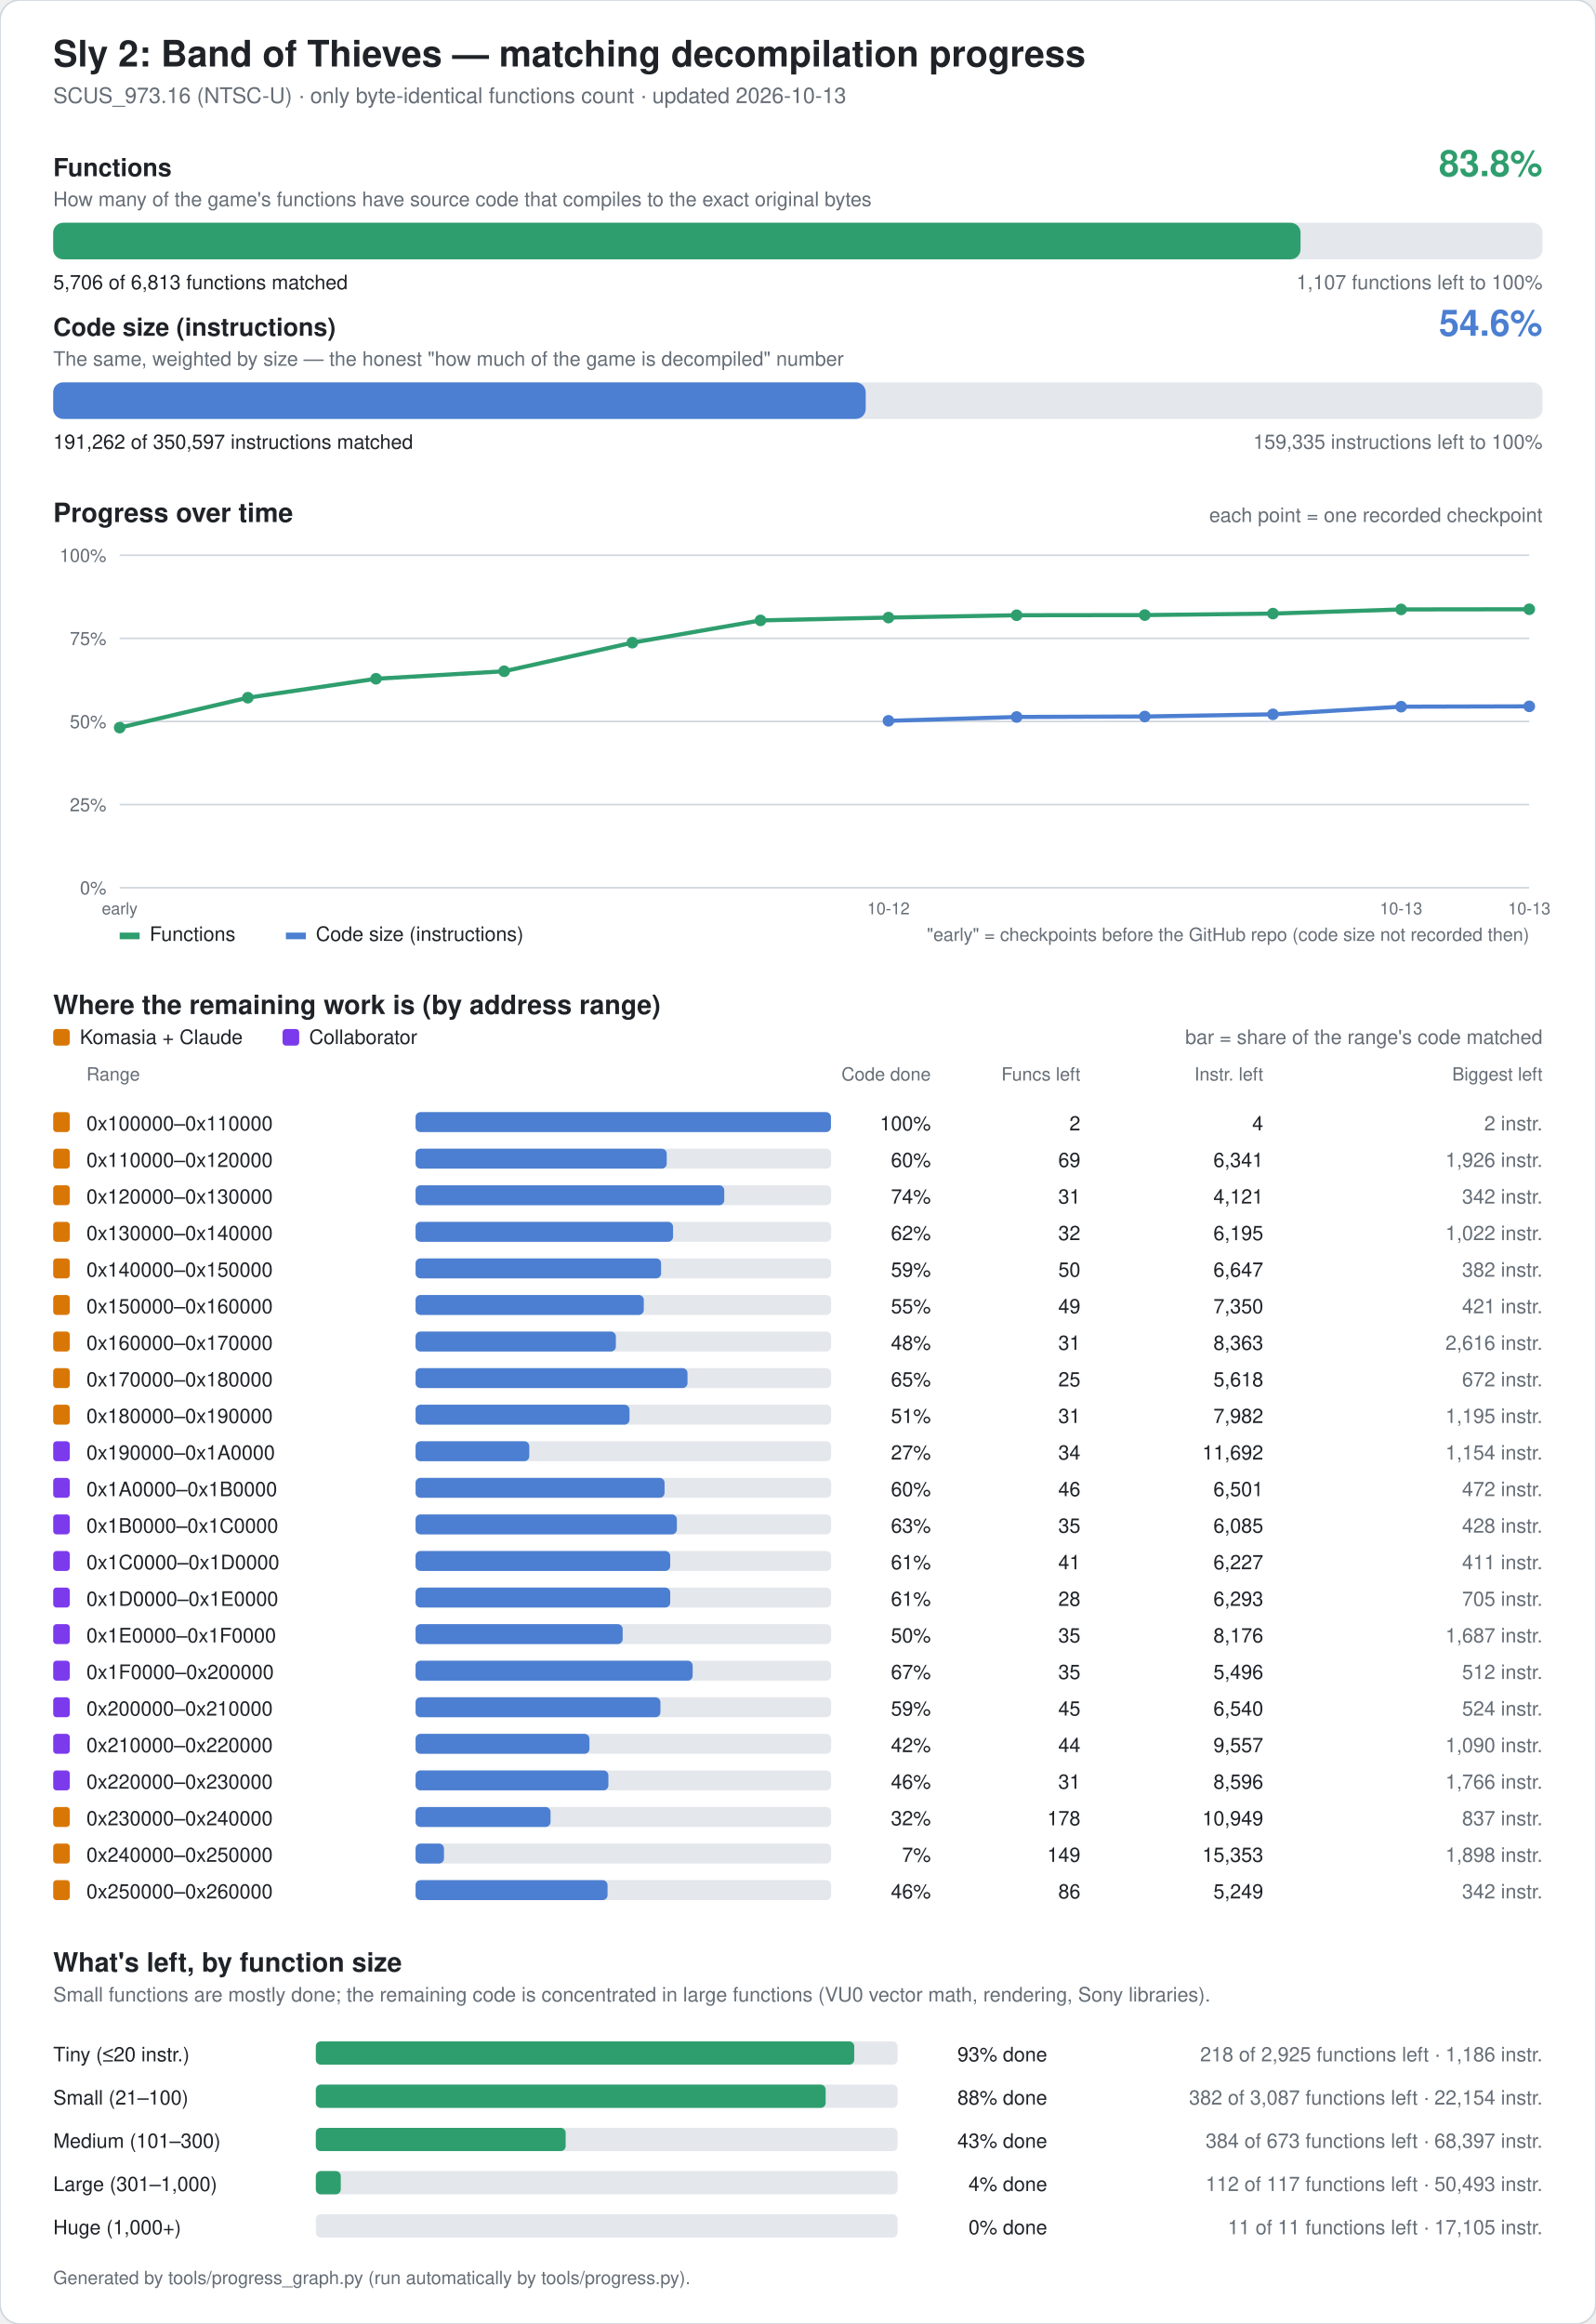
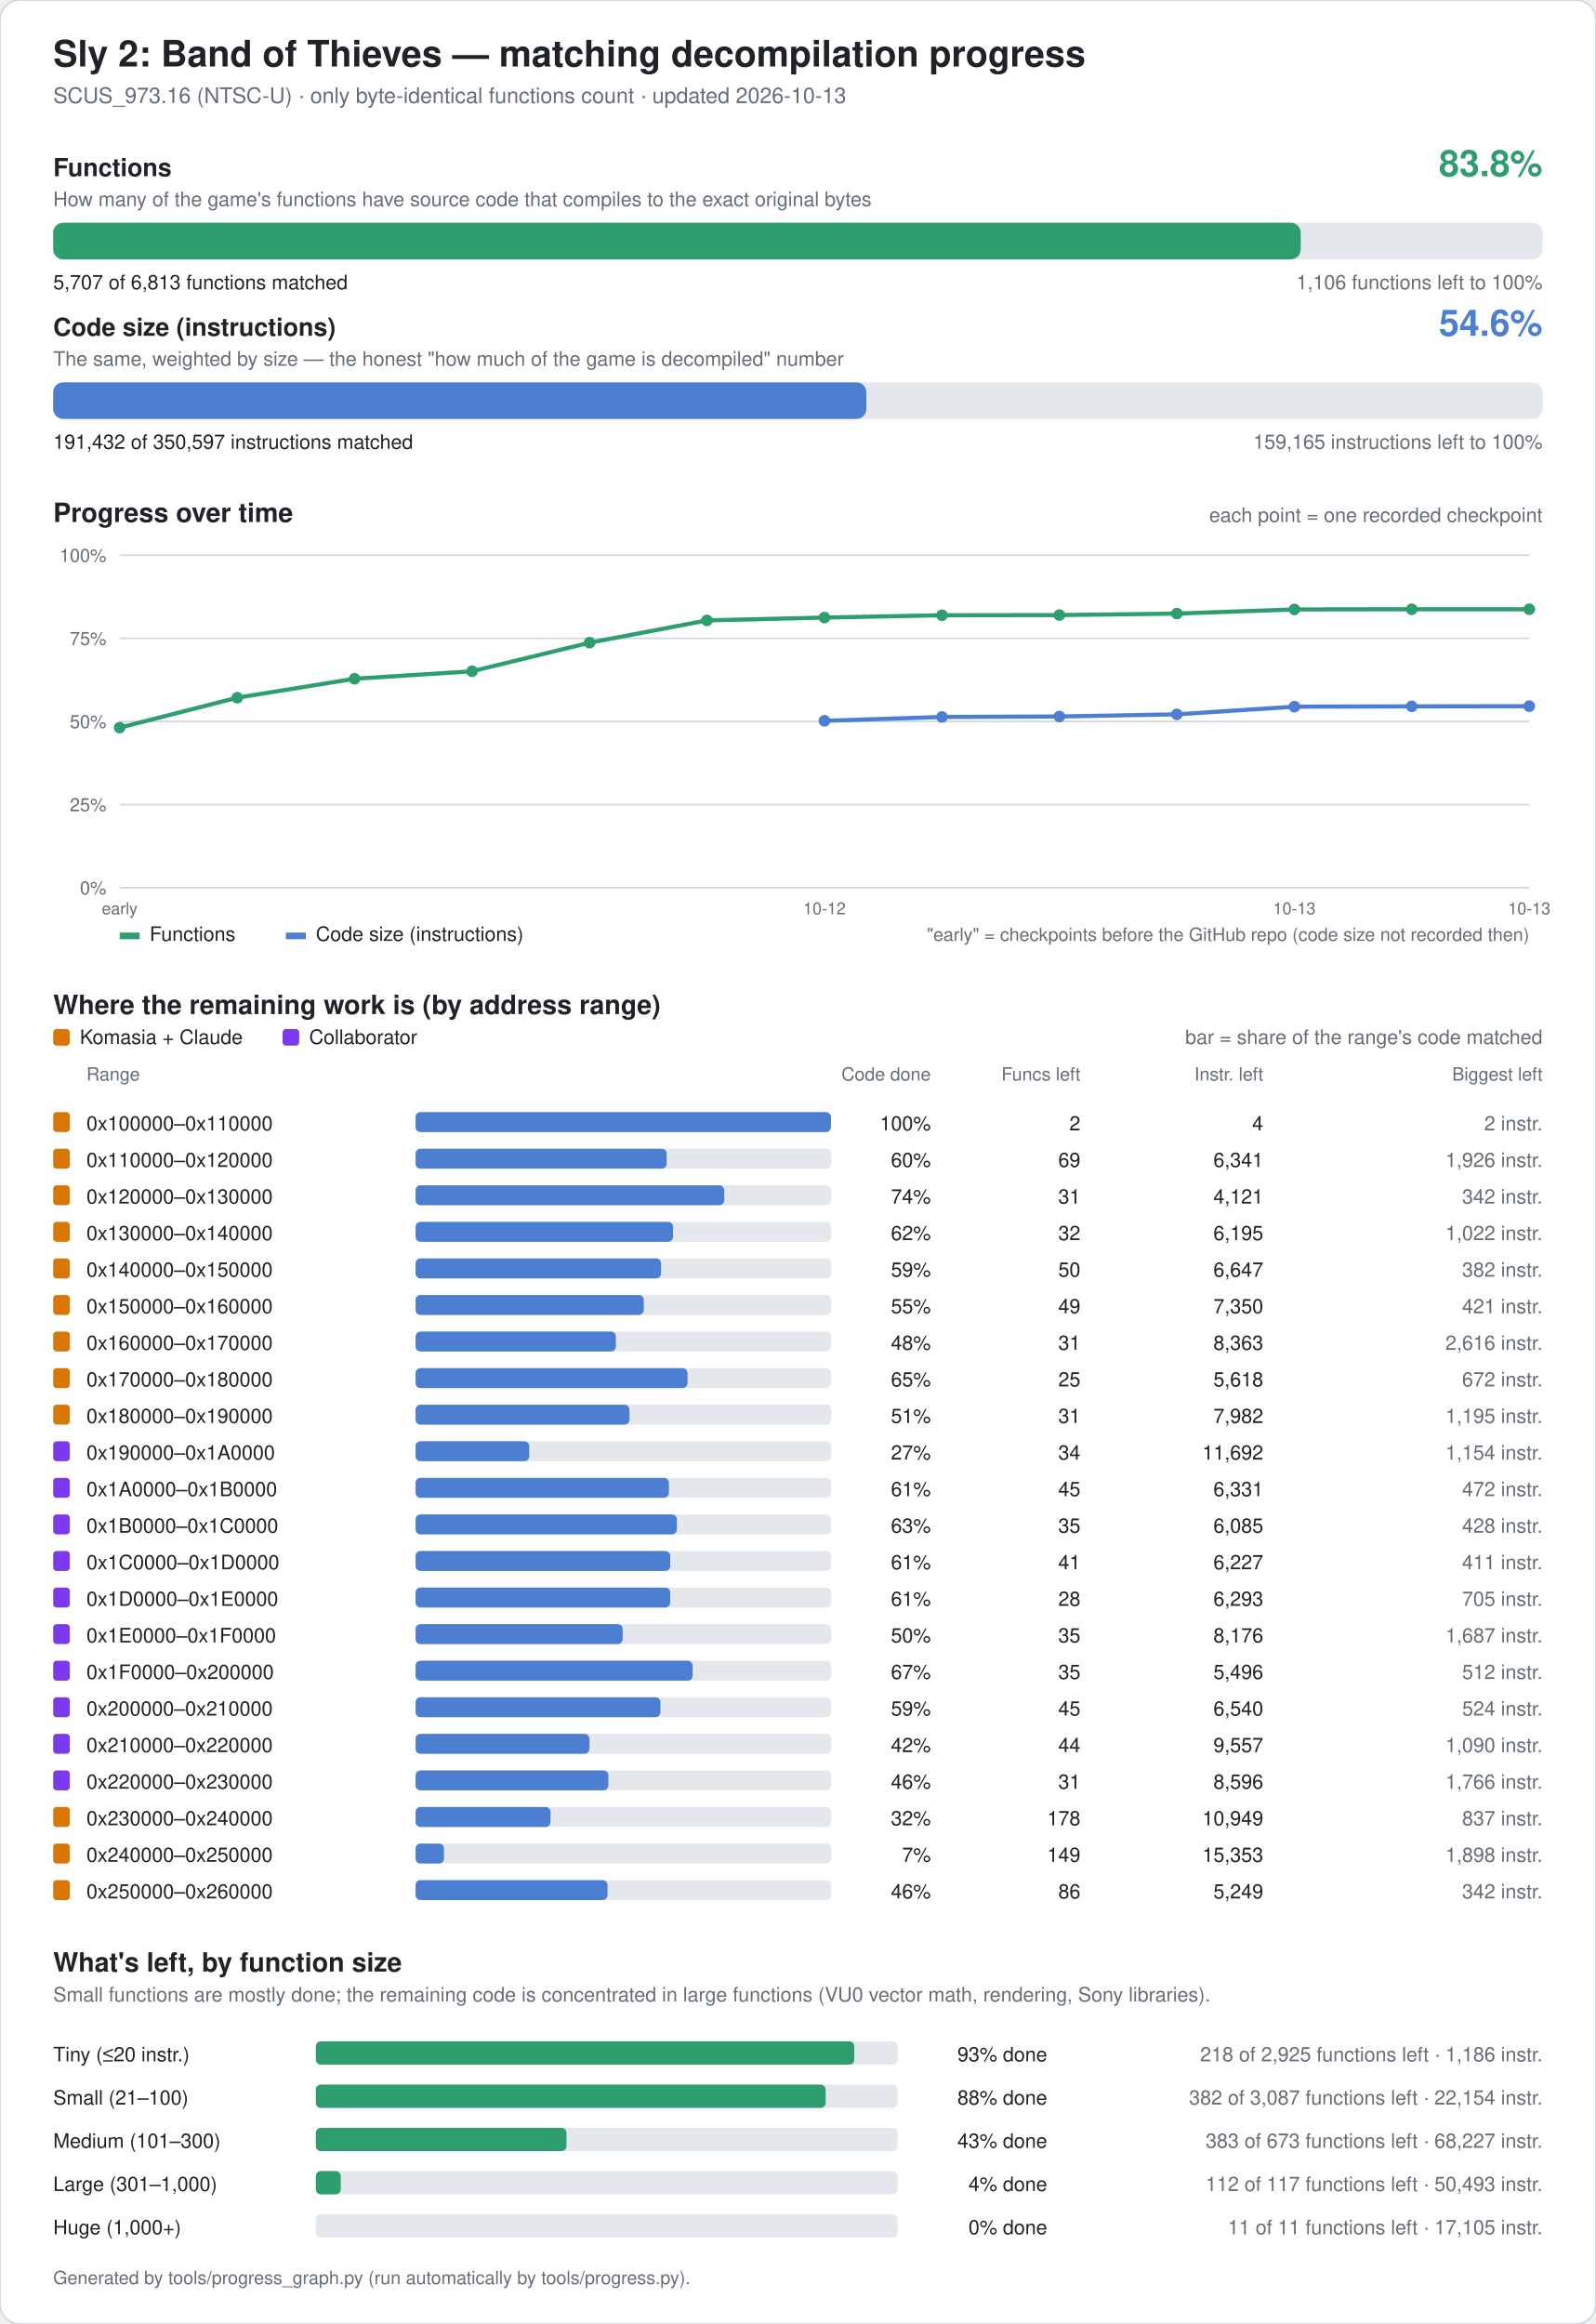
<svg xmlns="http://www.w3.org/2000/svg" width="960" height="1398" viewBox="0 0 960 1398" font-family="-apple-system,BlinkMacSystemFont,Segoe UI,Helvetica,Arial,sans-serif">
  <rect width="960" height="1398" rx="12" fill="#ffffff" stroke="#d0d7de" />
  <text x="32.0" y="40.0" font-size="22" fill="#1f2328" text-anchor="start" font-weight="bold">Sly 2: Band of Thieves — matching decompilation progress</text>
  <text x="32.0" y="62.0" font-size="13" fill="#656d76" text-anchor="start" font-weight="normal">SCUS_973.16 (NTSC-U) · only byte-identical functions count · updated 2026-10-13</text>
  <text x="32.0" y="106.0" font-size="15" fill="#1f2328" text-anchor="start" font-weight="bold">Functions</text>
  <text x="928.0" y="106.0" font-size="22" fill="#2f9e6e" text-anchor="end" font-weight="bold">83.8%</text>
  <text x="32.0" y="124.0" font-size="12" fill="#656d76" text-anchor="start" font-weight="normal">How many of the game's functions have source code that compiles to the exact original bytes</text>
  <rect x="32" y="134" width="896" height="22" rx="6" fill="#e4e7ec" />
-   <rect x="32" y="134" width="750.4" height="22" rx="6" fill="#2f9e6e" />
-   <text x="32.0" y="174.0" font-size="12" fill="#1f2328" text-anchor="start" font-weight="normal">5,706 of 6,813 functions matched</text>
-   <text x="928.0" y="174.0" font-size="12" fill="#656d76" text-anchor="end" font-weight="normal">1,107 functions left to 100%</text>
+   <rect x="32" y="134" width="750.5" height="22" rx="6" fill="#2f9e6e" />
+   <text x="32.0" y="174.0" font-size="12" fill="#1f2328" text-anchor="start" font-weight="normal">5,707 of 6,813 functions matched</text>
+   <text x="928.0" y="174.0" font-size="12" fill="#656d76" text-anchor="end" font-weight="normal">1,106 functions left to 100%</text>
  <text x="32.0" y="202.0" font-size="15" fill="#1f2328" text-anchor="start" font-weight="bold">Code size (instructions)</text>
  <text x="928.0" y="202.0" font-size="22" fill="#4c7fd1" text-anchor="end" font-weight="bold">54.6%</text>
  <text x="32.0" y="220.0" font-size="12" fill="#656d76" text-anchor="start" font-weight="normal">The same, weighted by size — the honest "how much of the game is decompiled" number</text>
  <rect x="32" y="230" width="896" height="22" rx="6" fill="#e4e7ec" />
-   <rect x="32" y="230" width="488.8" height="22" rx="6" fill="#4c7fd1" />
-   <text x="32.0" y="270.0" font-size="12" fill="#1f2328" text-anchor="start" font-weight="normal">191,262 of 350,597 instructions matched</text>
-   <text x="928.0" y="270.0" font-size="12" fill="#656d76" text-anchor="end" font-weight="normal">159,335 instructions left to 100%</text>
+   <rect x="32" y="230" width="489.2" height="22" rx="6" fill="#4c7fd1" />
+   <text x="32.0" y="270.0" font-size="12" fill="#1f2328" text-anchor="start" font-weight="normal">191,432 of 350,597 instructions matched</text>
+   <text x="928.0" y="270.0" font-size="12" fill="#656d76" text-anchor="end" font-weight="normal">159,165 instructions left to 100%</text>
  <text x="32.0" y="314.0" font-size="16" fill="#1f2328" text-anchor="start" font-weight="bold">Progress over time</text>
  <text x="928.0" y="314.0" font-size="12" fill="#656d76" text-anchor="end" font-weight="normal">each point = one recorded checkpoint</text>
  <line x1="72" y1="534.0" x2="920" y2="534.0" stroke="#d0d7de" stroke-width="1" />
  <text x="64.0" y="538.0" font-size="11" fill="#656d76" text-anchor="end" font-weight="normal">0%</text>
  <line x1="72" y1="484.0" x2="920" y2="484.0" stroke="#d0d7de" stroke-width="1" />
  <text x="64.0" y="488.0" font-size="11" fill="#656d76" text-anchor="end" font-weight="normal">25%</text>
  <line x1="72" y1="434.0" x2="920" y2="434.0" stroke="#d0d7de" stroke-width="1" />
  <text x="64.0" y="438.0" font-size="11" fill="#656d76" text-anchor="end" font-weight="normal">50%</text>
  <line x1="72" y1="384.0" x2="920" y2="384.0" stroke="#d0d7de" stroke-width="1" />
  <text x="64.0" y="388.0" font-size="11" fill="#656d76" text-anchor="end" font-weight="normal">75%</text>
  <line x1="72" y1="334.0" x2="920" y2="334.0" stroke="#d0d7de" stroke-width="1" />
  <text x="64.0" y="338.0" font-size="11" fill="#656d76" text-anchor="end" font-weight="normal">100%</text>
-   <polyline fill="none" stroke="#2f9e6e" stroke-width="2.5" stroke-linejoin="round" points="72.0,437.7 149.1,419.7 226.2,408.3 303.3,403.8 380.4,386.6 457.5,373.2 534.5,371.5 611.6,370.1 688.7,370.0 765.8,369.1 842.9,366.6 920.0,366.5" />
+   <polyline fill="none" stroke="#2f9e6e" stroke-width="2.5" stroke-linejoin="round" points="72.0,437.7 142.7,419.7 213.3,408.3 284.0,403.8 354.7,386.6 425.3,373.2 496.0,371.5 566.7,370.1 637.3,370.0 708.0,369.1 778.7,366.6 849.3,366.5 920.0,366.5" />
  <circle cx="72.0" cy="437.7" r="3.5" fill="#2f9e6e" />
-   <circle cx="149.1" cy="419.7" r="3.5" fill="#2f9e6e" />
-   <circle cx="226.2" cy="408.3" r="3.5" fill="#2f9e6e" />
-   <circle cx="303.3" cy="403.8" r="3.5" fill="#2f9e6e" />
-   <circle cx="380.4" cy="386.6" r="3.5" fill="#2f9e6e" />
-   <circle cx="457.5" cy="373.2" r="3.5" fill="#2f9e6e" />
-   <circle cx="534.5" cy="371.5" r="3.5" fill="#2f9e6e" />
-   <circle cx="611.6" cy="370.1" r="3.5" fill="#2f9e6e" />
-   <circle cx="688.7" cy="370.0" r="3.5" fill="#2f9e6e" />
-   <circle cx="765.8" cy="369.1" r="3.5" fill="#2f9e6e" />
-   <circle cx="842.9" cy="366.6" r="3.5" fill="#2f9e6e" />
+   <circle cx="142.7" cy="419.7" r="3.5" fill="#2f9e6e" />
+   <circle cx="213.3" cy="408.3" r="3.5" fill="#2f9e6e" />
+   <circle cx="284.0" cy="403.8" r="3.5" fill="#2f9e6e" />
+   <circle cx="354.7" cy="386.6" r="3.5" fill="#2f9e6e" />
+   <circle cx="425.3" cy="373.2" r="3.5" fill="#2f9e6e" />
+   <circle cx="496.0" cy="371.5" r="3.5" fill="#2f9e6e" />
+   <circle cx="566.7" cy="370.1" r="3.5" fill="#2f9e6e" />
+   <circle cx="637.3" cy="370.0" r="3.5" fill="#2f9e6e" />
+   <circle cx="708.0" cy="369.1" r="3.5" fill="#2f9e6e" />
+   <circle cx="778.7" cy="366.6" r="3.5" fill="#2f9e6e" />
+   <circle cx="849.3" cy="366.5" r="3.5" fill="#2f9e6e" />
  <circle cx="920.0" cy="366.5" r="3.5" fill="#2f9e6e" />
-   <polyline fill="none" stroke="#4c7fd1" stroke-width="2.5" stroke-linejoin="round" points="534.5,433.6 611.6,431.3 688.7,431.0 765.8,429.7 842.9,425.1 920.0,424.9" />
-   <circle cx="534.5" cy="433.6" r="3.5" fill="#4c7fd1" />
-   <circle cx="611.6" cy="431.3" r="3.5" fill="#4c7fd1" />
-   <circle cx="688.7" cy="431.0" r="3.5" fill="#4c7fd1" />
-   <circle cx="765.8" cy="429.7" r="3.5" fill="#4c7fd1" />
-   <circle cx="842.9" cy="425.1" r="3.5" fill="#4c7fd1" />
-   <circle cx="920.0" cy="424.9" r="3.5" fill="#4c7fd1" />
+   <polyline fill="none" stroke="#4c7fd1" stroke-width="2.5" stroke-linejoin="round" points="496.0,433.6 566.7,431.3 637.3,431.0 708.0,429.7 778.7,425.1 849.3,424.9 920.0,424.8" />
+   <circle cx="496.0" cy="433.6" r="3.5" fill="#4c7fd1" />
+   <circle cx="566.7" cy="431.3" r="3.5" fill="#4c7fd1" />
+   <circle cx="637.3" cy="431.0" r="3.5" fill="#4c7fd1" />
+   <circle cx="708.0" cy="429.7" r="3.5" fill="#4c7fd1" />
+   <circle cx="778.7" cy="425.1" r="3.5" fill="#4c7fd1" />
+   <circle cx="849.3" cy="424.9" r="3.5" fill="#4c7fd1" />
+   <circle cx="920.0" cy="424.8" r="3.5" fill="#4c7fd1" />
  <text x="72.0" y="550.0" font-size="10" fill="#656d76" text-anchor="middle" font-weight="normal">early</text>
-   <text x="534.5" y="550.0" font-size="10" fill="#656d76" text-anchor="middle" font-weight="normal">10-12</text>
-   <text x="842.9" y="550.0" font-size="10" fill="#656d76" text-anchor="middle" font-weight="normal">10-13</text>
+   <text x="496.0" y="550.0" font-size="10" fill="#656d76" text-anchor="middle" font-weight="normal">10-12</text>
+   <text x="778.7" y="550.0" font-size="10" fill="#656d76" text-anchor="middle" font-weight="normal">10-13</text>
  <text x="920.0" y="550.0" font-size="10" fill="#656d76" text-anchor="middle" font-weight="normal">10-13</text>
  <rect x="72" y="561" width="12" height="4" fill="#2f9e6e" />
  <text x="90.0" y="566.0" font-size="12" fill="#1f2328" text-anchor="start" font-weight="normal">Functions</text>
  <rect x="172" y="561" width="12" height="4" fill="#4c7fd1" />
  <text x="190.0" y="566.0" font-size="12" fill="#1f2328" text-anchor="start" font-weight="normal">Code size (instructions)</text>
  <text x="920.0" y="566.0" font-size="11" fill="#656d76" text-anchor="end" font-weight="normal">"early" = checkpoints before the GitHub repo (code size not recorded then)</text>
  <text x="32.0" y="610.0" font-size="16" fill="#1f2328" text-anchor="start" font-weight="bold">Where the remaining work is (by address range)</text>
  <rect x="32" y="619" width="10" height="10" rx="2" fill="#d97706" />
  <text x="48.0" y="628.0" font-size="12" fill="#1f2328" text-anchor="start" font-weight="normal">Komasia + Claude</text>
  <rect x="170" y="619" width="10" height="10" rx="2" fill="#7c3aed" />
  <text x="186.0" y="628.0" font-size="12" fill="#1f2328" text-anchor="start" font-weight="normal">Collaborator</text>
  <text x="928.0" y="628.0" font-size="12" fill="#656d76" text-anchor="end" font-weight="normal">bar = share of the range's code matched</text>
  <text x="52.0" y="650.0" font-size="11" fill="#656d76" text-anchor="start" font-weight="normal">Range</text>
  <text x="560.0" y="650.0" font-size="11" fill="#656d76" text-anchor="end" font-weight="normal">Code done</text>
  <text x="650.0" y="650.0" font-size="11" fill="#656d76" text-anchor="end" font-weight="normal">Funcs left</text>
  <text x="760.0" y="650.0" font-size="11" fill="#656d76" text-anchor="end" font-weight="normal">Instr. left</text>
  <text x="928.0" y="650.0" font-size="11" fill="#656d76" text-anchor="end" font-weight="normal">Biggest left</text>
  <rect x="32" y="669" width="10" height="12" rx="2" fill="#d97706" />
  <text x="52.0" y="680.0" font-size="12" fill="#1f2328" text-anchor="start" font-weight="normal">0x100000–0x110000</text>
  <rect x="250" y="669" width="250" height="12" rx="3" fill="#e4e7ec" />
  <rect x="250" y="669" width="249.9" height="12" rx="3" fill="#4c7fd1" />
  <text x="560.0" y="680.0" font-size="12" fill="#1f2328" text-anchor="end" font-weight="normal">100%</text>
  <text x="650.0" y="680.0" font-size="12" fill="#1f2328" text-anchor="end" font-weight="normal">2</text>
  <text x="760.0" y="680.0" font-size="12" fill="#1f2328" text-anchor="end" font-weight="normal">4</text>
  <text x="928.0" y="680.0" font-size="12" fill="#656d76" text-anchor="end" font-weight="normal">2 instr.</text>
  <rect x="32" y="691" width="10" height="12" rx="2" fill="#d97706" />
  <text x="52.0" y="702.0" font-size="12" fill="#1f2328" text-anchor="start" font-weight="normal">0x110000–0x120000</text>
  <rect x="250" y="691" width="250" height="12" rx="3" fill="#e4e7ec" />
  <rect x="250" y="691" width="151.1" height="12" rx="3" fill="#4c7fd1" />
  <text x="560.0" y="702.0" font-size="12" fill="#1f2328" text-anchor="end" font-weight="normal">60%</text>
  <text x="650.0" y="702.0" font-size="12" fill="#1f2328" text-anchor="end" font-weight="normal">69</text>
  <text x="760.0" y="702.0" font-size="12" fill="#1f2328" text-anchor="end" font-weight="normal">6,341</text>
  <text x="928.0" y="702.0" font-size="12" fill="#656d76" text-anchor="end" font-weight="normal">1,926 instr.</text>
  <rect x="32" y="713" width="10" height="12" rx="2" fill="#d97706" />
  <text x="52.0" y="724.0" font-size="12" fill="#1f2328" text-anchor="start" font-weight="normal">0x120000–0x130000</text>
  <rect x="250" y="713" width="250" height="12" rx="3" fill="#e4e7ec" />
  <rect x="250" y="713" width="185.7" height="12" rx="3" fill="#4c7fd1" />
  <text x="560.0" y="724.0" font-size="12" fill="#1f2328" text-anchor="end" font-weight="normal">74%</text>
  <text x="650.0" y="724.0" font-size="12" fill="#1f2328" text-anchor="end" font-weight="normal">31</text>
  <text x="760.0" y="724.0" font-size="12" fill="#1f2328" text-anchor="end" font-weight="normal">4,121</text>
  <text x="928.0" y="724.0" font-size="12" fill="#656d76" text-anchor="end" font-weight="normal">342 instr.</text>
  <rect x="32" y="735" width="10" height="12" rx="2" fill="#d97706" />
  <text x="52.0" y="746.0" font-size="12" fill="#1f2328" text-anchor="start" font-weight="normal">0x130000–0x140000</text>
  <rect x="250" y="735" width="250" height="12" rx="3" fill="#e4e7ec" />
  <rect x="250" y="735" width="154.9" height="12" rx="3" fill="#4c7fd1" />
  <text x="560.0" y="746.0" font-size="12" fill="#1f2328" text-anchor="end" font-weight="normal">62%</text>
  <text x="650.0" y="746.0" font-size="12" fill="#1f2328" text-anchor="end" font-weight="normal">32</text>
  <text x="760.0" y="746.0" font-size="12" fill="#1f2328" text-anchor="end" font-weight="normal">6,195</text>
  <text x="928.0" y="746.0" font-size="12" fill="#656d76" text-anchor="end" font-weight="normal">1,022 instr.</text>
  <rect x="32" y="757" width="10" height="12" rx="2" fill="#d97706" />
  <text x="52.0" y="768.0" font-size="12" fill="#1f2328" text-anchor="start" font-weight="normal">0x140000–0x150000</text>
  <rect x="250" y="757" width="250" height="12" rx="3" fill="#e4e7ec" />
  <rect x="250" y="757" width="147.7" height="12" rx="3" fill="#4c7fd1" />
  <text x="560.0" y="768.0" font-size="12" fill="#1f2328" text-anchor="end" font-weight="normal">59%</text>
  <text x="650.0" y="768.0" font-size="12" fill="#1f2328" text-anchor="end" font-weight="normal">50</text>
  <text x="760.0" y="768.0" font-size="12" fill="#1f2328" text-anchor="end" font-weight="normal">6,647</text>
  <text x="928.0" y="768.0" font-size="12" fill="#656d76" text-anchor="end" font-weight="normal">382 instr.</text>
  <rect x="32" y="779" width="10" height="12" rx="2" fill="#d97706" />
  <text x="52.0" y="790.0" font-size="12" fill="#1f2328" text-anchor="start" font-weight="normal">0x150000–0x160000</text>
  <rect x="250" y="779" width="250" height="12" rx="3" fill="#e4e7ec" />
  <rect x="250" y="779" width="137.3" height="12" rx="3" fill="#4c7fd1" />
  <text x="560.0" y="790.0" font-size="12" fill="#1f2328" text-anchor="end" font-weight="normal">55%</text>
  <text x="650.0" y="790.0" font-size="12" fill="#1f2328" text-anchor="end" font-weight="normal">49</text>
  <text x="760.0" y="790.0" font-size="12" fill="#1f2328" text-anchor="end" font-weight="normal">7,350</text>
  <text x="928.0" y="790.0" font-size="12" fill="#656d76" text-anchor="end" font-weight="normal">421 instr.</text>
  <rect x="32" y="801" width="10" height="12" rx="2" fill="#d97706" />
  <text x="52.0" y="812.0" font-size="12" fill="#1f2328" text-anchor="start" font-weight="normal">0x160000–0x170000</text>
  <rect x="250" y="801" width="250" height="12" rx="3" fill="#e4e7ec" />
  <rect x="250" y="801" width="120.5" height="12" rx="3" fill="#4c7fd1" />
  <text x="560.0" y="812.0" font-size="12" fill="#1f2328" text-anchor="end" font-weight="normal">48%</text>
  <text x="650.0" y="812.0" font-size="12" fill="#1f2328" text-anchor="end" font-weight="normal">31</text>
  <text x="760.0" y="812.0" font-size="12" fill="#1f2328" text-anchor="end" font-weight="normal">8,363</text>
  <text x="928.0" y="812.0" font-size="12" fill="#656d76" text-anchor="end" font-weight="normal">2,616 instr.</text>
  <rect x="32" y="823" width="10" height="12" rx="2" fill="#d97706" />
  <text x="52.0" y="834.0" font-size="12" fill="#1f2328" text-anchor="start" font-weight="normal">0x170000–0x180000</text>
  <rect x="250" y="823" width="250" height="12" rx="3" fill="#e4e7ec" />
  <rect x="250" y="823" width="163.6" height="12" rx="3" fill="#4c7fd1" />
  <text x="560.0" y="834.0" font-size="12" fill="#1f2328" text-anchor="end" font-weight="normal">65%</text>
  <text x="650.0" y="834.0" font-size="12" fill="#1f2328" text-anchor="end" font-weight="normal">25</text>
  <text x="760.0" y="834.0" font-size="12" fill="#1f2328" text-anchor="end" font-weight="normal">5,618</text>
  <text x="928.0" y="834.0" font-size="12" fill="#656d76" text-anchor="end" font-weight="normal">672 instr.</text>
  <rect x="32" y="845" width="10" height="12" rx="2" fill="#d97706" />
  <text x="52.0" y="856.0" font-size="12" fill="#1f2328" text-anchor="start" font-weight="normal">0x180000–0x190000</text>
  <rect x="250" y="845" width="250" height="12" rx="3" fill="#e4e7ec" />
  <rect x="250" y="845" width="128.7" height="12" rx="3" fill="#4c7fd1" />
  <text x="560.0" y="856.0" font-size="12" fill="#1f2328" text-anchor="end" font-weight="normal">51%</text>
  <text x="650.0" y="856.0" font-size="12" fill="#1f2328" text-anchor="end" font-weight="normal">31</text>
  <text x="760.0" y="856.0" font-size="12" fill="#1f2328" text-anchor="end" font-weight="normal">7,982</text>
  <text x="928.0" y="856.0" font-size="12" fill="#656d76" text-anchor="end" font-weight="normal">1,195 instr.</text>
  <rect x="32" y="867" width="10" height="12" rx="2" fill="#7c3aed" />
  <text x="52.0" y="878.0" font-size="12" fill="#1f2328" text-anchor="start" font-weight="normal">0x190000–0x1A0000</text>
  <rect x="250" y="867" width="250" height="12" rx="3" fill="#e4e7ec" />
  <rect x="250" y="867" width="68.4" height="12" rx="3" fill="#4c7fd1" />
  <text x="560.0" y="878.0" font-size="12" fill="#1f2328" text-anchor="end" font-weight="normal">27%</text>
  <text x="650.0" y="878.0" font-size="12" fill="#1f2328" text-anchor="end" font-weight="normal">34</text>
  <text x="760.0" y="878.0" font-size="12" fill="#1f2328" text-anchor="end" font-weight="normal">11,692</text>
  <text x="928.0" y="878.0" font-size="12" fill="#656d76" text-anchor="end" font-weight="normal">1,154 instr.</text>
  <rect x="32" y="889" width="10" height="12" rx="2" fill="#7c3aed" />
  <text x="52.0" y="900.0" font-size="12" fill="#1f2328" text-anchor="start" font-weight="normal">0x1A0000–0x1B0000</text>
  <rect x="250" y="889" width="250" height="12" rx="3" fill="#e4e7ec" />
-   <rect x="250" y="889" width="149.8" height="12" rx="3" fill="#4c7fd1" />
-   <text x="560.0" y="900.0" font-size="12" fill="#1f2328" text-anchor="end" font-weight="normal">60%</text>
-   <text x="650.0" y="900.0" font-size="12" fill="#1f2328" text-anchor="end" font-weight="normal">46</text>
-   <text x="760.0" y="900.0" font-size="12" fill="#1f2328" text-anchor="end" font-weight="normal">6,501</text>
+   <rect x="250" y="889" width="152.4" height="12" rx="3" fill="#4c7fd1" />
+   <text x="560.0" y="900.0" font-size="12" fill="#1f2328" text-anchor="end" font-weight="normal">61%</text>
+   <text x="650.0" y="900.0" font-size="12" fill="#1f2328" text-anchor="end" font-weight="normal">45</text>
+   <text x="760.0" y="900.0" font-size="12" fill="#1f2328" text-anchor="end" font-weight="normal">6,331</text>
  <text x="928.0" y="900.0" font-size="12" fill="#656d76" text-anchor="end" font-weight="normal">472 instr.</text>
  <rect x="32" y="911" width="10" height="12" rx="2" fill="#7c3aed" />
  <text x="52.0" y="922.0" font-size="12" fill="#1f2328" text-anchor="start" font-weight="normal">0x1B0000–0x1C0000</text>
  <rect x="250" y="911" width="250" height="12" rx="3" fill="#e4e7ec" />
  <rect x="250" y="911" width="157.2" height="12" rx="3" fill="#4c7fd1" />
  <text x="560.0" y="922.0" font-size="12" fill="#1f2328" text-anchor="end" font-weight="normal">63%</text>
  <text x="650.0" y="922.0" font-size="12" fill="#1f2328" text-anchor="end" font-weight="normal">35</text>
  <text x="760.0" y="922.0" font-size="12" fill="#1f2328" text-anchor="end" font-weight="normal">6,085</text>
  <text x="928.0" y="922.0" font-size="12" fill="#656d76" text-anchor="end" font-weight="normal">428 instr.</text>
  <rect x="32" y="933" width="10" height="12" rx="2" fill="#7c3aed" />
  <text x="52.0" y="944.0" font-size="12" fill="#1f2328" text-anchor="start" font-weight="normal">0x1C0000–0x1D0000</text>
  <rect x="250" y="933" width="250" height="12" rx="3" fill="#e4e7ec" />
  <rect x="250" y="933" width="153.2" height="12" rx="3" fill="#4c7fd1" />
  <text x="560.0" y="944.0" font-size="12" fill="#1f2328" text-anchor="end" font-weight="normal">61%</text>
  <text x="650.0" y="944.0" font-size="12" fill="#1f2328" text-anchor="end" font-weight="normal">41</text>
  <text x="760.0" y="944.0" font-size="12" fill="#1f2328" text-anchor="end" font-weight="normal">6,227</text>
  <text x="928.0" y="944.0" font-size="12" fill="#656d76" text-anchor="end" font-weight="normal">411 instr.</text>
  <rect x="32" y="955" width="10" height="12" rx="2" fill="#7c3aed" />
  <text x="52.0" y="966.0" font-size="12" fill="#1f2328" text-anchor="start" font-weight="normal">0x1D0000–0x1E0000</text>
  <rect x="250" y="955" width="250" height="12" rx="3" fill="#e4e7ec" />
  <rect x="250" y="955" width="153.2" height="12" rx="3" fill="#4c7fd1" />
  <text x="560.0" y="966.0" font-size="12" fill="#1f2328" text-anchor="end" font-weight="normal">61%</text>
  <text x="650.0" y="966.0" font-size="12" fill="#1f2328" text-anchor="end" font-weight="normal">28</text>
  <text x="760.0" y="966.0" font-size="12" fill="#1f2328" text-anchor="end" font-weight="normal">6,293</text>
  <text x="928.0" y="966.0" font-size="12" fill="#656d76" text-anchor="end" font-weight="normal">705 instr.</text>
  <rect x="32" y="977" width="10" height="12" rx="2" fill="#7c3aed" />
  <text x="52.0" y="988.0" font-size="12" fill="#1f2328" text-anchor="start" font-weight="normal">0x1E0000–0x1F0000</text>
  <rect x="250" y="977" width="250" height="12" rx="3" fill="#e4e7ec" />
  <rect x="250" y="977" width="124.6" height="12" rx="3" fill="#4c7fd1" />
  <text x="560.0" y="988.0" font-size="12" fill="#1f2328" text-anchor="end" font-weight="normal">50%</text>
  <text x="650.0" y="988.0" font-size="12" fill="#1f2328" text-anchor="end" font-weight="normal">35</text>
  <text x="760.0" y="988.0" font-size="12" fill="#1f2328" text-anchor="end" font-weight="normal">8,176</text>
  <text x="928.0" y="988.0" font-size="12" fill="#656d76" text-anchor="end" font-weight="normal">1,687 instr.</text>
  <rect x="32" y="999" width="10" height="12" rx="2" fill="#7c3aed" />
  <text x="52.0" y="1010.0" font-size="12" fill="#1f2328" text-anchor="start" font-weight="normal">0x1F0000–0x200000</text>
  <rect x="250" y="999" width="250" height="12" rx="3" fill="#e4e7ec" />
  <rect x="250" y="999" width="166.7" height="12" rx="3" fill="#4c7fd1" />
  <text x="560.0" y="1010.0" font-size="12" fill="#1f2328" text-anchor="end" font-weight="normal">67%</text>
  <text x="650.0" y="1010.0" font-size="12" fill="#1f2328" text-anchor="end" font-weight="normal">35</text>
  <text x="760.0" y="1010.0" font-size="12" fill="#1f2328" text-anchor="end" font-weight="normal">5,496</text>
  <text x="928.0" y="1010.0" font-size="12" fill="#656d76" text-anchor="end" font-weight="normal">512 instr.</text>
  <rect x="32" y="1021" width="10" height="12" rx="2" fill="#7c3aed" />
  <text x="52.0" y="1032.0" font-size="12" fill="#1f2328" text-anchor="start" font-weight="normal">0x200000–0x210000</text>
  <rect x="250" y="1021" width="250" height="12" rx="3" fill="#e4e7ec" />
  <rect x="250" y="1021" width="147.3" height="12" rx="3" fill="#4c7fd1" />
  <text x="560.0" y="1032.0" font-size="12" fill="#1f2328" text-anchor="end" font-weight="normal">59%</text>
  <text x="650.0" y="1032.0" font-size="12" fill="#1f2328" text-anchor="end" font-weight="normal">45</text>
  <text x="760.0" y="1032.0" font-size="12" fill="#1f2328" text-anchor="end" font-weight="normal">6,540</text>
  <text x="928.0" y="1032.0" font-size="12" fill="#656d76" text-anchor="end" font-weight="normal">524 instr.</text>
  <rect x="32" y="1043" width="10" height="12" rx="2" fill="#7c3aed" />
  <text x="52.0" y="1054.0" font-size="12" fill="#1f2328" text-anchor="start" font-weight="normal">0x210000–0x220000</text>
  <rect x="250" y="1043" width="250" height="12" rx="3" fill="#e4e7ec" />
  <rect x="250" y="1043" width="104.6" height="12" rx="3" fill="#4c7fd1" />
  <text x="560.0" y="1054.0" font-size="12" fill="#1f2328" text-anchor="end" font-weight="normal">42%</text>
  <text x="650.0" y="1054.0" font-size="12" fill="#1f2328" text-anchor="end" font-weight="normal">44</text>
  <text x="760.0" y="1054.0" font-size="12" fill="#1f2328" text-anchor="end" font-weight="normal">9,557</text>
  <text x="928.0" y="1054.0" font-size="12" fill="#656d76" text-anchor="end" font-weight="normal">1,090 instr.</text>
  <rect x="32" y="1065" width="10" height="12" rx="2" fill="#7c3aed" />
  <text x="52.0" y="1076.0" font-size="12" fill="#1f2328" text-anchor="start" font-weight="normal">0x220000–0x230000</text>
  <rect x="250" y="1065" width="250" height="12" rx="3" fill="#e4e7ec" />
  <rect x="250" y="1065" width="116.0" height="12" rx="3" fill="#4c7fd1" />
  <text x="560.0" y="1076.0" font-size="12" fill="#1f2328" text-anchor="end" font-weight="normal">46%</text>
  <text x="650.0" y="1076.0" font-size="12" fill="#1f2328" text-anchor="end" font-weight="normal">31</text>
  <text x="760.0" y="1076.0" font-size="12" fill="#1f2328" text-anchor="end" font-weight="normal">8,596</text>
  <text x="928.0" y="1076.0" font-size="12" fill="#656d76" text-anchor="end" font-weight="normal">1,766 instr.</text>
  <rect x="32" y="1087" width="10" height="12" rx="2" fill="#d97706" />
  <text x="52.0" y="1098.0" font-size="12" fill="#1f2328" text-anchor="start" font-weight="normal">0x230000–0x240000</text>
  <rect x="250" y="1087" width="250" height="12" rx="3" fill="#e4e7ec" />
  <rect x="250" y="1087" width="81.2" height="12" rx="3" fill="#4c7fd1" />
  <text x="560.0" y="1098.0" font-size="12" fill="#1f2328" text-anchor="end" font-weight="normal">32%</text>
  <text x="650.0" y="1098.0" font-size="12" fill="#1f2328" text-anchor="end" font-weight="normal">178</text>
  <text x="760.0" y="1098.0" font-size="12" fill="#1f2328" text-anchor="end" font-weight="normal">10,949</text>
  <text x="928.0" y="1098.0" font-size="12" fill="#656d76" text-anchor="end" font-weight="normal">837 instr.</text>
  <rect x="32" y="1109" width="10" height="12" rx="2" fill="#d97706" />
  <text x="52.0" y="1120.0" font-size="12" fill="#1f2328" text-anchor="start" font-weight="normal">0x240000–0x250000</text>
  <rect x="250" y="1109" width="250" height="12" rx="3" fill="#e4e7ec" />
  <rect x="250" y="1109" width="17.1" height="12" rx="3" fill="#4c7fd1" />
  <text x="560.0" y="1120.0" font-size="12" fill="#1f2328" text-anchor="end" font-weight="normal">7%</text>
  <text x="650.0" y="1120.0" font-size="12" fill="#1f2328" text-anchor="end" font-weight="normal">149</text>
  <text x="760.0" y="1120.0" font-size="12" fill="#1f2328" text-anchor="end" font-weight="normal">15,353</text>
  <text x="928.0" y="1120.0" font-size="12" fill="#656d76" text-anchor="end" font-weight="normal">1,898 instr.</text>
  <rect x="32" y="1131" width="10" height="12" rx="2" fill="#d97706" />
  <text x="52.0" y="1142.0" font-size="12" fill="#1f2328" text-anchor="start" font-weight="normal">0x250000–0x260000</text>
  <rect x="250" y="1131" width="250" height="12" rx="3" fill="#e4e7ec" />
  <rect x="250" y="1131" width="115.5" height="12" rx="3" fill="#4c7fd1" />
  <text x="560.0" y="1142.0" font-size="12" fill="#1f2328" text-anchor="end" font-weight="normal">46%</text>
  <text x="650.0" y="1142.0" font-size="12" fill="#1f2328" text-anchor="end" font-weight="normal">86</text>
  <text x="760.0" y="1142.0" font-size="12" fill="#1f2328" text-anchor="end" font-weight="normal">5,249</text>
  <text x="928.0" y="1142.0" font-size="12" fill="#656d76" text-anchor="end" font-weight="normal">342 instr.</text>
  <text x="32.0" y="1186.0" font-size="16" fill="#1f2328" text-anchor="start" font-weight="bold">What's left, by function size</text>
  <text x="32.0" y="1204.0" font-size="12" fill="#656d76" text-anchor="start" font-weight="normal">Small functions are mostly done; the remaining code is concentrated in large functions (VU0 vector math, rendering, Sony libraries).</text>
  <text x="32.0" y="1240.0" font-size="12" fill="#1f2328" text-anchor="start" font-weight="normal">Tiny (≤20 instr.)</text>
  <rect x="190" y="1228" width="350" height="14" rx="3" fill="#e4e7ec" />
  <rect x="190" y="1228" width="323.9" height="14" rx="3" fill="#2f9e6e" />
  <text x="630.0" y="1240.0" font-size="12" fill="#1f2328" text-anchor="end" font-weight="normal">93% done</text>
  <text x="928.0" y="1240.0" font-size="12" fill="#656d76" text-anchor="end" font-weight="normal">218 of 2,925 functions left · 1,186 instr.</text>
  <text x="32.0" y="1266.0" font-size="12" fill="#1f2328" text-anchor="start" font-weight="normal">Small (21–100)</text>
  <rect x="190" y="1254" width="350" height="14" rx="3" fill="#e4e7ec" />
  <rect x="190" y="1254" width="306.7" height="14" rx="3" fill="#2f9e6e" />
  <text x="630.0" y="1266.0" font-size="12" fill="#1f2328" text-anchor="end" font-weight="normal">88% done</text>
  <text x="928.0" y="1266.0" font-size="12" fill="#656d76" text-anchor="end" font-weight="normal">382 of 3,087 functions left · 22,154 instr.</text>
  <text x="32.0" y="1292.0" font-size="12" fill="#1f2328" text-anchor="start" font-weight="normal">Medium (101–300)</text>
  <rect x="190" y="1280" width="350" height="14" rx="3" fill="#e4e7ec" />
-   <rect x="190" y="1280" width="150.3" height="14" rx="3" fill="#2f9e6e" />
+   <rect x="190" y="1280" width="150.8" height="14" rx="3" fill="#2f9e6e" />
  <text x="630.0" y="1292.0" font-size="12" fill="#1f2328" text-anchor="end" font-weight="normal">43% done</text>
-   <text x="928.0" y="1292.0" font-size="12" fill="#656d76" text-anchor="end" font-weight="normal">384 of 673 functions left · 68,397 instr.</text>
+   <text x="928.0" y="1292.0" font-size="12" fill="#656d76" text-anchor="end" font-weight="normal">383 of 673 functions left · 68,227 instr.</text>
  <text x="32.0" y="1318.0" font-size="12" fill="#1f2328" text-anchor="start" font-weight="normal">Large (301–1,000)</text>
  <rect x="190" y="1306" width="350" height="14" rx="3" fill="#e4e7ec" />
  <rect x="190" y="1306" width="15.0" height="14" rx="3" fill="#2f9e6e" />
  <text x="630.0" y="1318.0" font-size="12" fill="#1f2328" text-anchor="end" font-weight="normal">4% done</text>
  <text x="928.0" y="1318.0" font-size="12" fill="#656d76" text-anchor="end" font-weight="normal">112 of 117 functions left · 50,493 instr.</text>
  <text x="32.0" y="1344.0" font-size="12" fill="#1f2328" text-anchor="start" font-weight="normal">Huge (1,000+)</text>
  <rect x="190" y="1332" width="350" height="14" rx="3" fill="#e4e7ec" />
  <rect x="190" y="1332" width="0.0" height="14" rx="3" fill="#2f9e6e" />
  <text x="630.0" y="1344.0" font-size="12" fill="#1f2328" text-anchor="end" font-weight="normal">0% done</text>
  <text x="928.0" y="1344.0" font-size="12" fill="#656d76" text-anchor="end" font-weight="normal">11 of 11 functions left · 17,105 instr.</text>
  <text x="32.0" y="1374.0" font-size="11" fill="#656d76" text-anchor="start" font-weight="normal">Generated by tools/progress_graph.py (run automatically by tools/progress.py).</text>
</svg>
